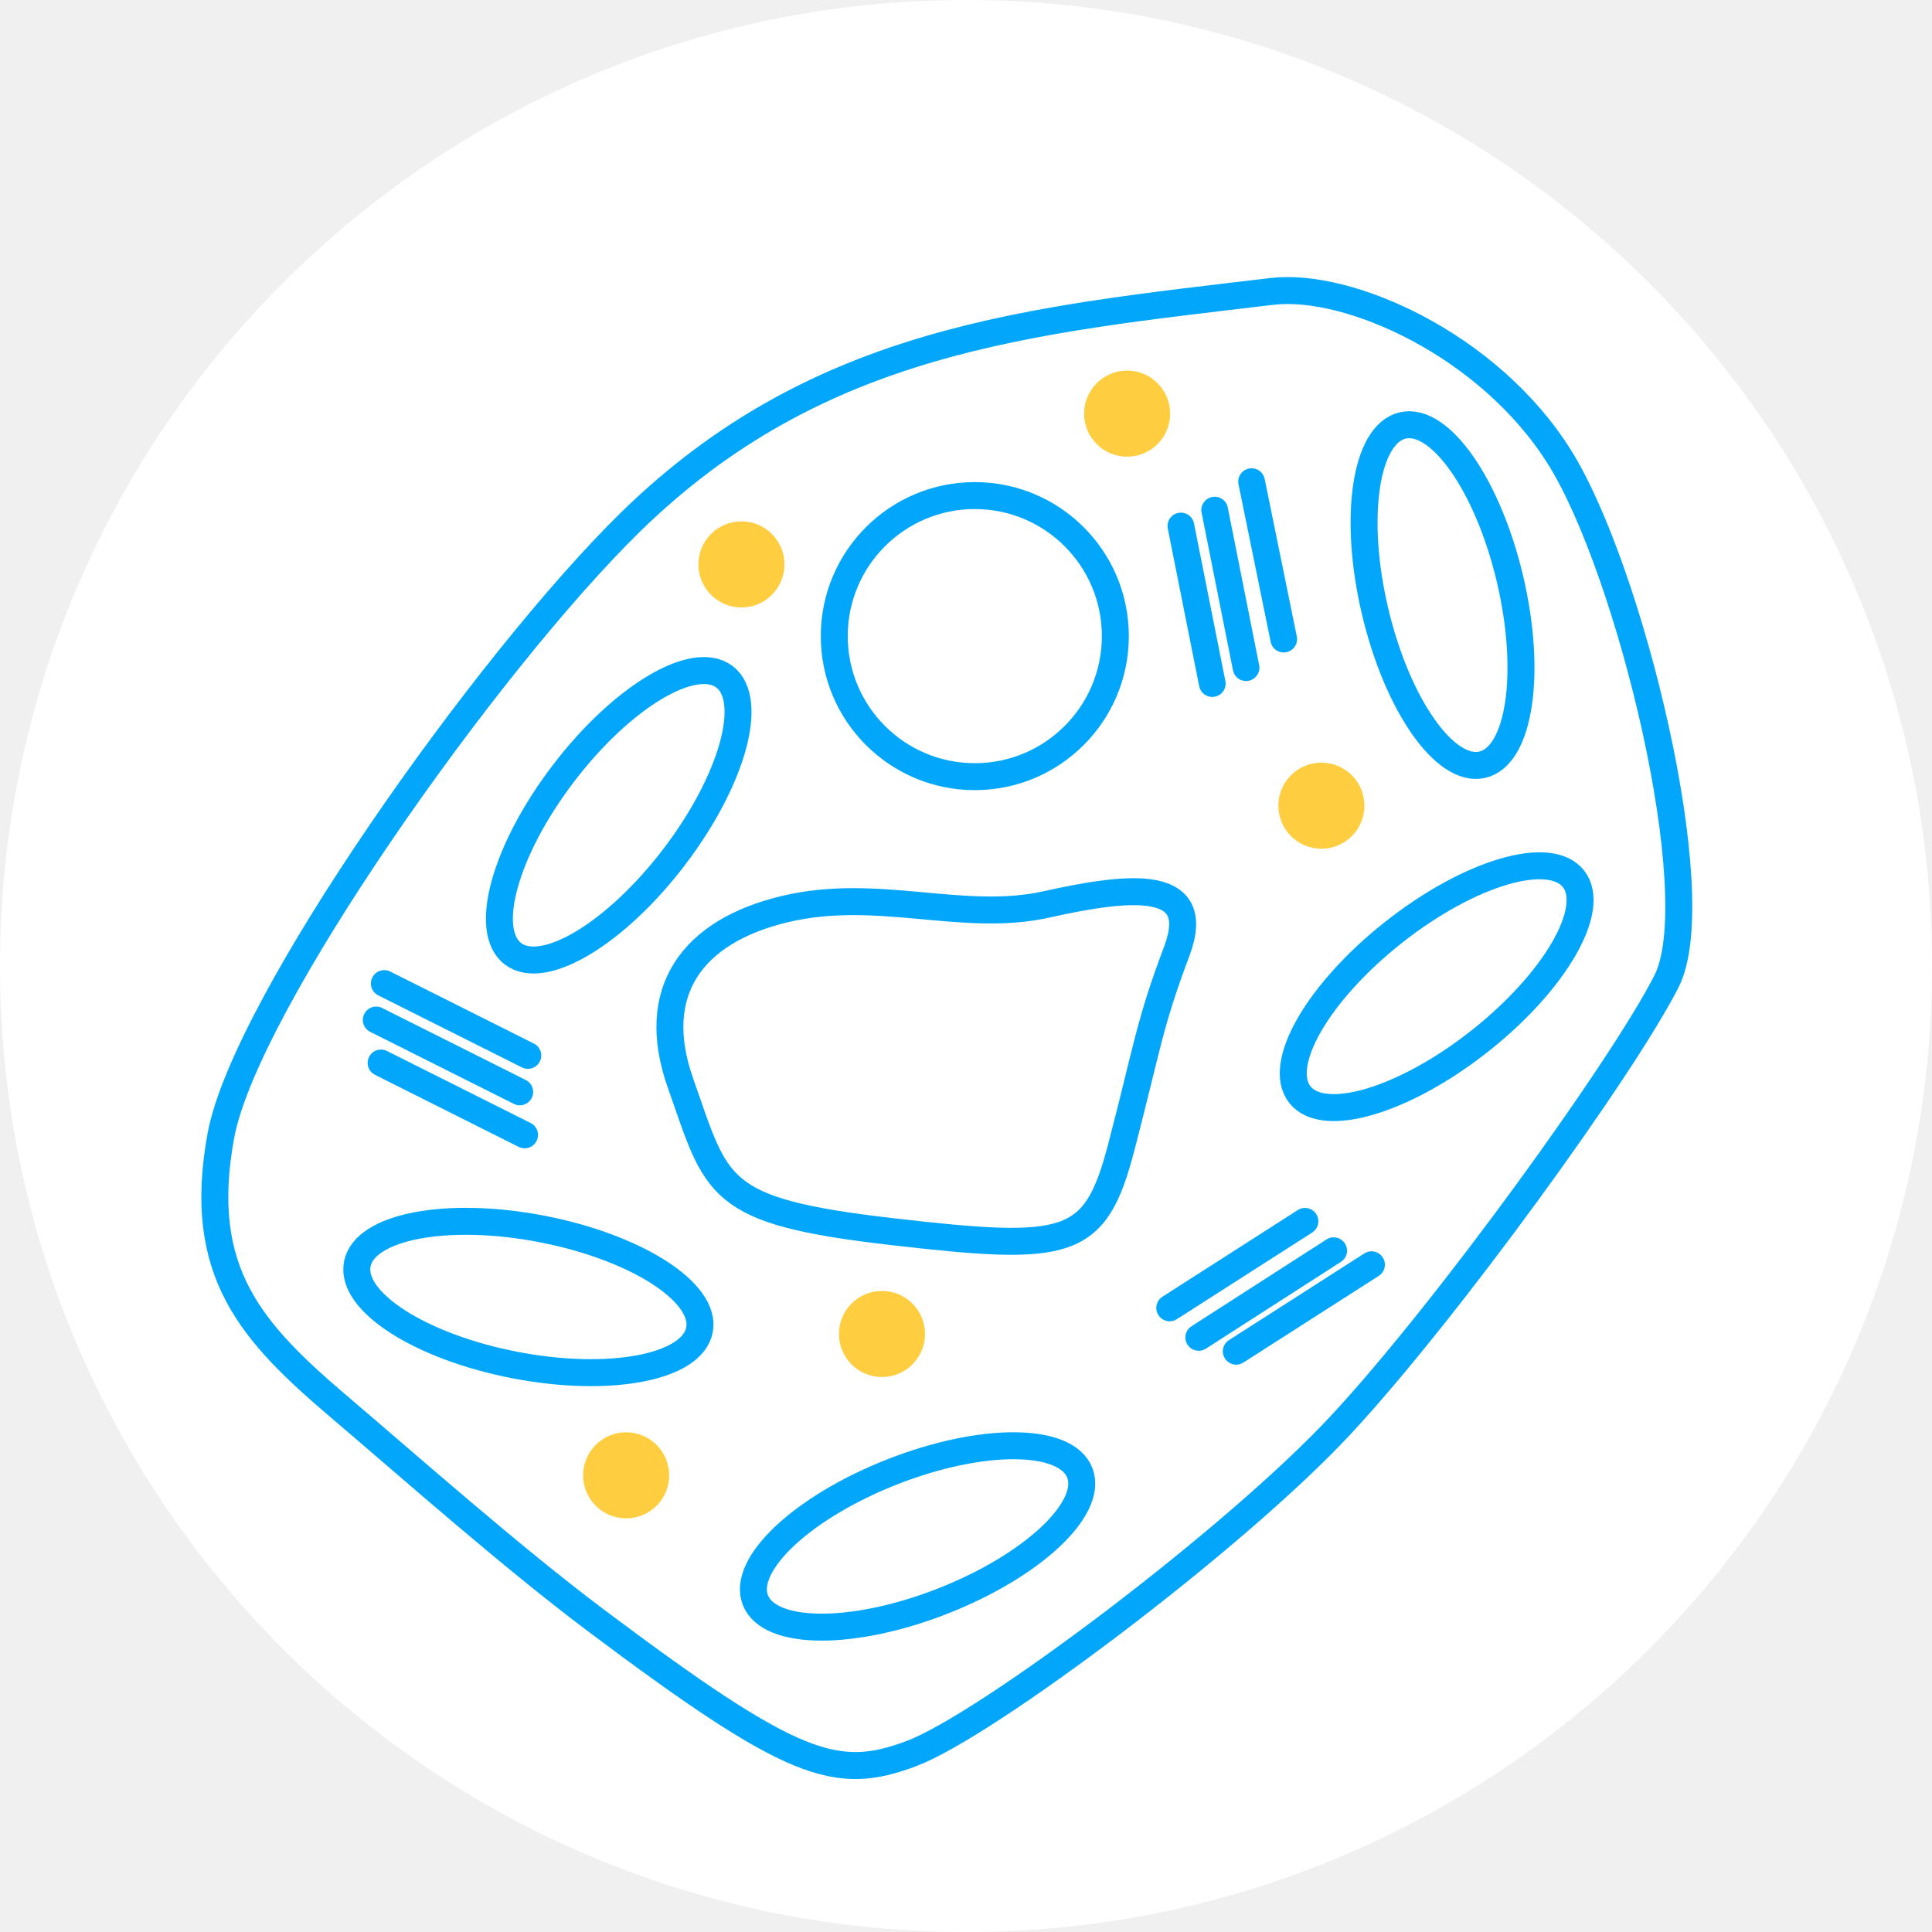
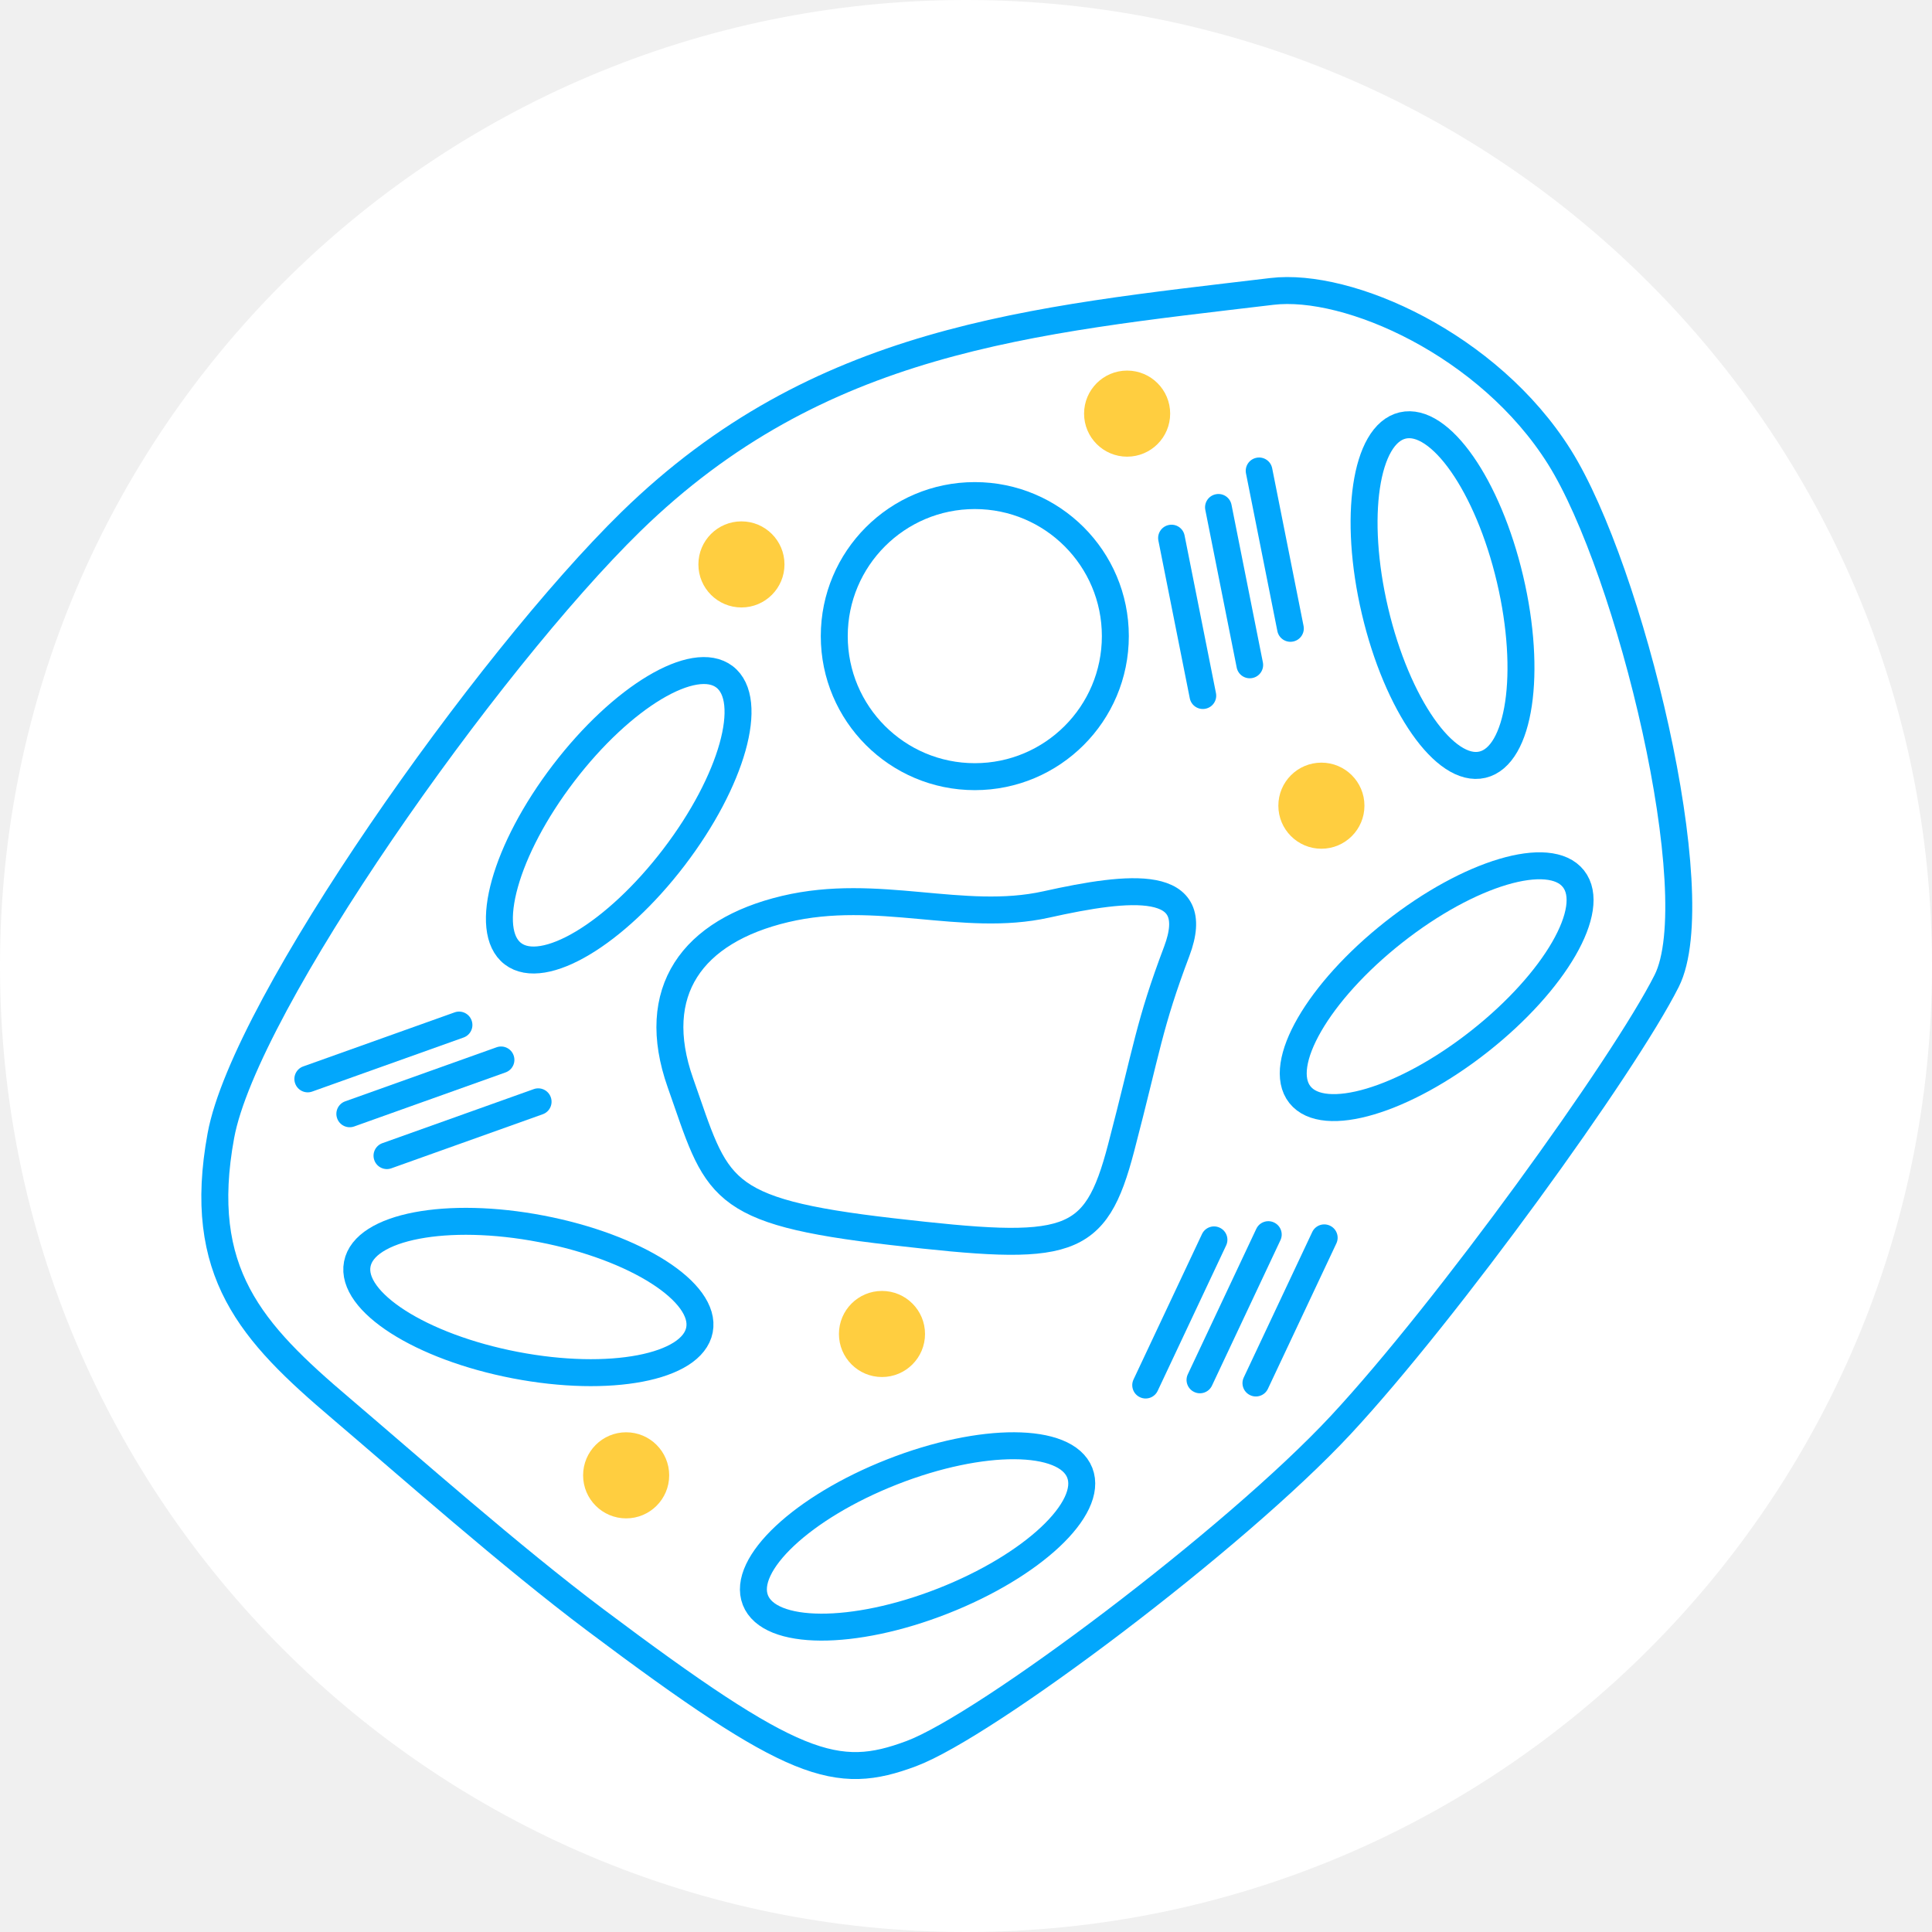
<svg xmlns="http://www.w3.org/2000/svg" viewBox="0 0 215 215">
  <defs>
    <style>.cls-1{fill:#fff;}.cls-2{fill:none;stroke:#02a7fc;stroke-miterlimit:10;stroke-width:3px;}.cls-3{fill:#ffce40;}.cls-4{fill:#02a7fc;}</style>
  </defs>
  <g id="Vrstva_14" data-name="Vrstva 14">
    <circle class="cls-1" cx="107.5" cy="107.5" r="107.5" />
  </g>
  <g id="Vrstva_2" data-name="Vrstva 2">
    <path class="cls-2" d="M66.23,180.26c22.15,16.63,26.85,18,35.18,14.89s36-23.89,47.81-36.59,31.47-39.91,36.25-49.39-4.07-45.78-11.93-58.31-23.49-19.45-32-18.43c-27,3.22-50.45,5.23-71.34,25.63-16,15.65-42.94,53.72-45.62,68.32-2.8,15.23,3.4,21.89,13.36,30.35C45.52,163.18,56.87,173.23,66.23,180.26Z" />
    <circle class="cls-2" cx="108.48" cy="70.79" r="15.64" />
    <ellipse class="cls-2" cx="159.87" cy="109.81" rx="19.39" ry="7.72" transform="translate(-33.65 122.61) rotate(-38.27)" />
    <ellipse class="cls-2" cx="160.53" cy="66.22" rx="7.72" ry="19.39" transform="translate(-10.9 38.53) rotate(-13.24)" />
    <ellipse class="cls-2" cx="58.8" cy="144.32" rx="7.72" ry="19.39" transform="translate(-94.03 174.81) rotate(-79.11)" />
    <ellipse class="cls-2" cx="68.86" cy="90.72" rx="19.39" ry="7.72" transform="translate(-45.04 90.35) rotate(-52.61)" />
    <ellipse class="cls-2" cx="102.12" cy="170.98" rx="19.39" ry="7.72" transform="translate(-55.44 49.16) rotate(-21.44)" />
    <path class="cls-2" d="M75.72,120.51c4.14,11.75,3.84,14.28,23.55,16.55s22.6,1.74,25.5-9.35,3.09-13.65,6.18-21.84-5.2-7.29-14.51-5.22-18.74-1.94-29.07.51S72.12,110.31,75.72,120.51Z" />
    <circle class="cls-3" cx="147.05" cy="89.66" r="4.79" />
    <circle class="cls-3" cx="125.43" cy="46.03" r="4.79" />
    <circle class="cls-3" cx="82.51" cy="62.81" r="4.79" />
    <circle class="cls-3" cx="98.15" cy="148.45" r="4.79" />
    <circle class="cls-3" cx="69.68" cy="164.18" r="4.79" />
-     <rect class="cls-4" x="40.33" y="111.97" width="20.85" height="2.97" rx="1.48" ry="1.48" transform="translate(45.27 237.62) rotate(-153.37)" />
-     <rect class="cls-4" x="39.42" y="116.03" width="20.85" height="2.97" rx="1.48" ry="1.48" transform="translate(41.74 244.9) rotate(-153.37)" />
-     <rect class="cls-4" x="39.96" y="120.8" width="20.85" height="2.97" rx="1.48" ry="1.48" transform="translate(40.62 254.19) rotate(-153.37)" />
-     <rect class="cls-4" x="127.26" y="139.26" width="20.85" height="2.97" rx="1.48" ry="1.48" transform="translate(329.54 185.02) rotate(147.37)" />
-     <rect class="cls-4" x="130.29" y="142.11" width="20.85" height="2.97" rx="1.48" ry="1.48" transform="matrix(-0.84, 0.54, -0.54, -0.84, 336.65, 188.64)" />
-     <rect class="cls-4" x="134.67" y="144.09" width="20.85" height="2.97" rx="1.48" ry="1.48" transform="translate(345.79 189.92) rotate(147.37)" />
-     <rect class="cls-4" x="122.73" y="65.82" width="20.85" height="2.97" rx="1.48" ry="1.48" transform="translate(173.17 -76.43) rotate(78.74)" />
-     <rect class="cls-4" x="126.49" y="64.04" width="20.85" height="2.97" rx="1.48" ry="1.48" transform="translate(174.45 -81.54) rotate(78.74)" />
-     <rect class="cls-4" x="129.93" y="60.68" width="20.85" height="2.97" rx="1.48" ry="1.48" transform="matrix(0.2, 0.98, -0.98, 0.2, 173.92, -87.62)" />
+     <rect class="cls-4" x="121.69" y="67.16" width="20.85" height="2.97" rx="1.48" ry="1.48" transform="translate(173.64 -74.33) rotate(78.74)" />
+     <rect class="cls-4" x="126.9" y="63.74" width="20.85" height="2.97" rx="1.48" ry="1.48" transform="translate(174.49 -82.19) rotate(78.74)" />
+     <rect class="cls-4" x="131.43" y="59.68" width="20.85" height="2.97" rx="1.48" ry="1.48" transform="translate(174.15 -89.9) rotate(78.74)" />
+     <rect class="cls-4" x="41.06" y="124.12" width="20.85" height="2.97" rx="1.48" ry="1.48" transform="translate(-39.25 24.63) rotate(-19.65)" />
+     <rect class="cls-4" x="36.92" y="119.46" width="20.85" height="2.97" rx="1.48" ry="1.48" transform="translate(-37.92 22.97) rotate(-19.65)" />
+     <rect class="cls-4" x="32.25" y="115.58" width="20.85" height="2.97" rx="1.48" ry="1.48" transform="translate(-36.89 21.17) rotate(-19.65)" />
+     <rect class="cls-4" x="133.14" y="144.36" width="20.85" height="2.97" rx="1.48" ry="1.48" transform="translate(-49.54 213.6) rotate(-64.79)" />
+     <rect class="cls-4" x="126.92" y="144" width="20.85" height="2.97" rx="1.48" ry="1.48" transform="translate(-52.79 207.77) rotate(-64.79)" />
+     <rect class="cls-4" x="120.87" y="144.58" width="20.85" height="2.97" rx="1.48" ry="1.48" transform="translate(-56.78 202.63) rotate(-64.79)" />
  </g>
</svg>
